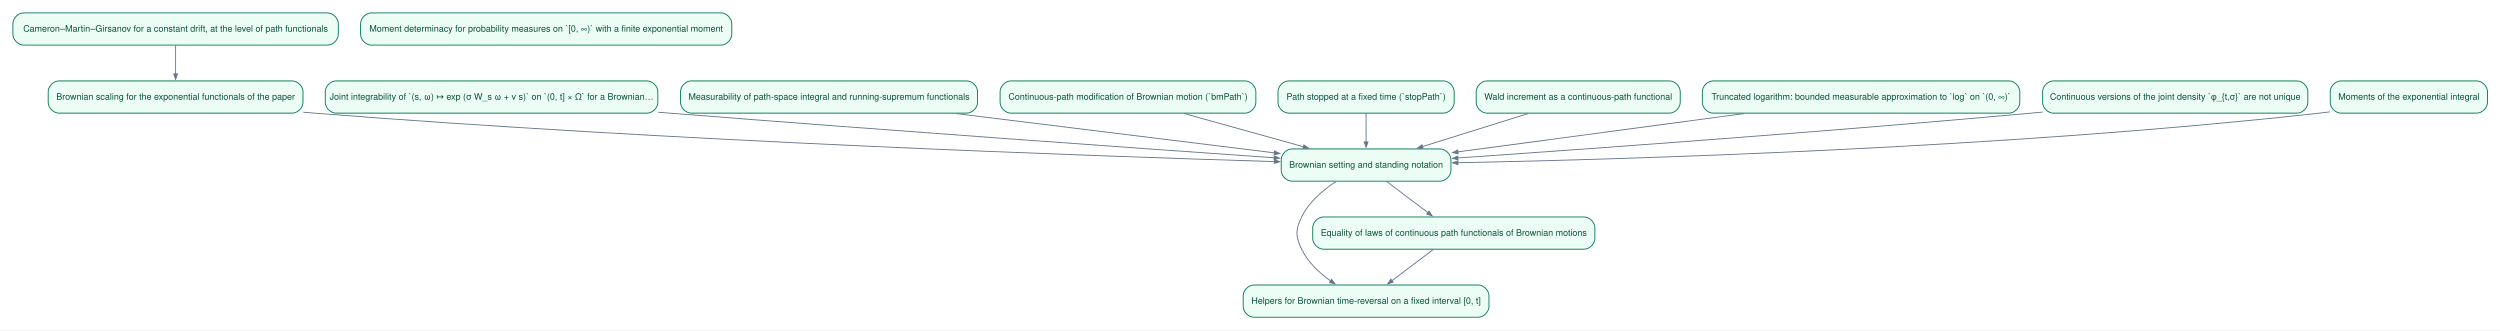
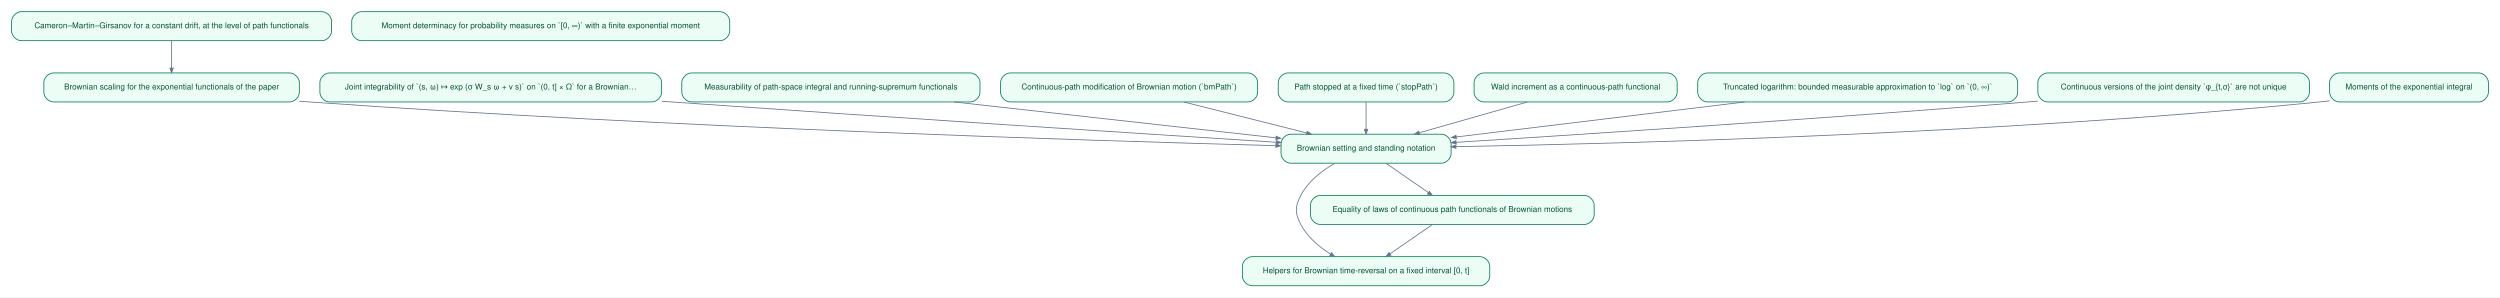
- <svg xmlns="http://www.w3.org/2000/svg" xmlns:xlink="http://www.w3.org/1999/xlink" width="2793pt" height="369pt" viewBox="0.00 0.00 2793.00 369.00">
+ <svg xmlns="http://www.w3.org/2000/svg" xmlns:xlink="http://www.w3.org/1999/xlink" width="3102pt" height="369pt" viewBox="0.00 0.00 3101.80 368.80">
  <g id="graph0" class="graph" transform="scale(1 1) rotate(0) translate(14.4 354.4)">
-     <polygon fill="white" stroke="none" points="-14.4,14.4 -14.4,-354.4 2779.03,-354.4 2779.03,14.4 -14.4,14.4" />
+     <polygon fill="white" stroke="transparent" points="-14.4,14.4 -14.4,-354.4 3087.4,-354.4 3087.4,14.4 -14.4,14.4" />
    <g id="node1" class="node">
      <g id="a_node1">
        <a xlink:href="Section1/Setting.md" xlink:title="Setting.lean">
-           <path fill="#ecfdf5" stroke="#047857" d="M1594.59,-188C1594.59,-188 1428.97,-188 1428.97,-188 1422.97,-188 1416.97,-182 1416.97,-176 1416.97,-176 1416.97,-164 1416.97,-164 1416.97,-158 1422.97,-152 1428.97,-152 1428.97,-152 1594.59,-152 1594.59,-152 1600.59,-152 1606.59,-158 1606.59,-164 1606.59,-164 1606.59,-176 1606.59,-176 1606.59,-182 1600.59,-188 1594.59,-188" />
-           <text xml:space="preserve" text-anchor="middle" x="1511.78" y="-167" font-family="Helvetica,sans-Serif" font-size="10.00" fill="#064e3b">Brownian setting and standing notation</text>
+           <path fill="#ecfdf5" stroke="#047857" d="M1774,-188C1774,-188 1587,-188 1587,-188 1581,-188 1575,-182 1575,-176 1575,-176 1575,-164 1575,-164 1575,-158 1581,-152 1587,-152 1587,-152 1774,-152 1774,-152 1780,-152 1786,-158 1786,-164 1786,-164 1786,-176 1786,-176 1786,-182 1780,-188 1774,-188" />
+           <text text-anchor="middle" x="1680.5" y="-167.5" font-family="Helvetica,sans-Serif" font-size="10.00" fill="#064e3b">Brownian setting and standing notation</text>
        </a>
      </g>
    </g>
    <g id="node2" class="node">
      <g id="a_node2">
        <a xlink:href="Section1/TimeReversal.md" xlink:title="TimeReversal.lean">
-           <path fill="#ecfdf5" stroke="#047857" d="M1637.08,-36C1637.08,-36 1386.48,-36 1386.48,-36 1380.48,-36 1374.48,-30 1374.48,-24 1374.48,-24 1374.48,-12 1374.48,-12 1374.48,-6 1380.48,0 1386.48,0 1386.48,0 1637.08,0 1637.08,0 1643.08,0 1649.08,-6 1649.08,-12 1649.08,-12 1649.08,-24 1649.08,-24 1649.08,-30 1643.08,-36 1637.08,-36" />
-           <text xml:space="preserve" text-anchor="middle" x="1511.78" y="-15" font-family="Helvetica,sans-Serif" font-size="10.00" fill="#064e3b">Helpers for Brownian time-reversal on a fixed interval [0, t]</text>
+           <path fill="#ecfdf5" stroke="#047857" d="M1822,-36C1822,-36 1539,-36 1539,-36 1533,-36 1527,-30 1527,-24 1527,-24 1527,-12 1527,-12 1527,-6 1533,0 1539,0 1539,0 1822,0 1822,0 1828,0 1834,-6 1834,-12 1834,-12 1834,-24 1834,-24 1834,-30 1828,-36 1822,-36" />
+           <text text-anchor="middle" x="1680.5" y="-15.5" font-family="Helvetica,sans-Serif" font-size="10.00" fill="#064e3b">Helpers for Brownian time-reversal on a fixed interval [0, t]</text>
        </a>
      </g>
    </g>
    <g id="edge10" class="edge">
-       <path fill="none" stroke="#64748b" d="M1478.34,-151.69C1463.64,-142.14 1447.9,-128.79 1439.78,-112 1432.81,-97.6 1432.81,-90.4 1439.78,-76 1446.82,-61.44 1459.59,-49.47 1472.45,-40.32" />
-       <polygon fill="#64748b" stroke="#64748b" points="1473.3,-42.27 1477.08,-37.16 1470.94,-38.8 1473.3,-42.27" />
+       <path fill="none" stroke="#64748b" d="M1641.72,-151.9C1625.58,-142.6 1608.53,-129.4 1599.5,-112 1592.13,-97.8 1592.13,-90.2 1599.5,-76 1607.54,-60.5 1621.95,-48.33 1636.4,-39.29" />
+       <polygon fill="#64748b" stroke="#64748b" points="1637.65,-40.99 1641.72,-36.1 1635.49,-37.39 1637.65,-40.99" />
    </g>
    <g id="node6" class="node">
      <g id="a_node6">
        <a xlink:href="Section1/BMFunctionalLaw.md" xlink:title="BMFunctionalLaw.lean">
-           <path fill="#ecfdf5" stroke="#047857" d="M1755.39,-112C1755.39,-112 1464.17,-112 1464.17,-112 1458.17,-112 1452.17,-106 1452.17,-100 1452.17,-100 1452.17,-88 1452.17,-88 1452.17,-82 1458.17,-76 1464.17,-76 1464.17,-76 1755.39,-76 1755.39,-76 1761.39,-76 1767.39,-82 1767.39,-88 1767.39,-88 1767.39,-100 1767.39,-100 1767.39,-106 1761.39,-112 1755.39,-112" />
-           <text xml:space="preserve" text-anchor="middle" x="1609.78" y="-91" font-family="Helvetica,sans-Serif" font-size="10.00" fill="#064e3b">Equality of laws of continuous path functionals of Brownian motions</text>
+           <path fill="#ecfdf5" stroke="#047857" d="M1951.5,-112C1951.5,-112 1623.5,-112 1623.5,-112 1617.5,-112 1611.5,-106 1611.5,-100 1611.5,-100 1611.5,-88 1611.5,-88 1611.5,-82 1617.5,-76 1623.5,-76 1623.5,-76 1951.5,-76 1951.5,-76 1957.5,-76 1963.5,-82 1963.5,-88 1963.5,-88 1963.5,-100 1963.5,-100 1963.5,-106 1957.5,-112 1951.5,-112" />
+           <text text-anchor="middle" x="1787.5" y="-91.5" font-family="Helvetica,sans-Serif" font-size="10.00" fill="#064e3b">Equality of laws of continuous path functionals of Brownian motions</text>
        </a>
      </g>
    </g>
    <g id="edge9" class="edge">
-       <path fill="none" stroke="#64748b" d="M1534.51,-151.84C1548.39,-141.36 1566.25,-127.87 1581.1,-116.66" />
-       <polygon fill="#64748b" stroke="#64748b" points="1582.1,-118.53 1585.63,-113.24 1579.57,-115.18 1582.1,-118.53" />
+       <path fill="none" stroke="#64748b" d="M1705.32,-151.84C1720.98,-141 1741.31,-126.95 1757.82,-115.52" />
+       <polygon fill="#64748b" stroke="#64748b" points="1759.08,-117.21 1762.82,-112.07 1756.69,-113.76 1759.08,-117.21" />
    </g>
    <g id="node3" class="node">
      <g id="a_node3">
        <a xlink:href="Section1/BrownianScaling.md" xlink:title="BrownianScaling.lean">
-           <path fill="#ecfdf5" stroke="#047857" d="M312.12,-264C312.12,-264 51.44,-264 51.44,-264 45.44,-264 39.44,-258 39.44,-252 39.44,-252 39.44,-240 39.44,-240 39.44,-234 45.44,-228 51.44,-228 51.44,-228 312.12,-228 312.12,-228 318.12,-228 324.12,-234 324.12,-240 324.12,-240 324.12,-252 324.12,-252 324.12,-258 318.12,-264 312.12,-264" />
-           <text xml:space="preserve" text-anchor="middle" x="181.78" y="-243" font-family="Helvetica,sans-Serif" font-size="10.00" fill="#064e3b">Brownian scaling for the exponential functionals of the paper</text>
+           <path fill="#ecfdf5" stroke="#047857" d="M345,-264C345,-264 52,-264 52,-264 46,-264 40,-258 40,-252 40,-252 40,-240 40,-240 40,-234 46,-228 52,-228 52,-228 345,-228 345,-228 351,-228 357,-234 357,-240 357,-240 357,-252 357,-252 357,-258 351,-264 345,-264" />
+           <text text-anchor="middle" x="198.5" y="-243.5" font-family="Helvetica,sans-Serif" font-size="10.00" fill="#064e3b">Brownian scaling for the exponential functionals of the paper</text>
        </a>
      </g>
    </g>
    <g id="edge3" class="edge">
-       <path fill="none" stroke="#64748b" d="M324.48,-229.02C328.63,-228.66 332.73,-228.32 336.78,-228 732.72,-196.71 1205.17,-180.07 1409.4,-173.87" />
-       <polygon fill="#64748b" stroke="#64748b" points="1409.4,-175.97 1415.33,-173.69 1409.27,-171.78 1409.4,-175.97" />
+       <path fill="none" stroke="#64748b" d="M357.31,-228.91C361.41,-228.59 365.48,-228.29 369.5,-228 812.73,-196.36 1341.6,-179.84 1568.31,-173.77" />
+       <polygon fill="#64748b" stroke="#64748b" points="1568.66,-175.87 1574.6,-173.61 1568.55,-171.67 1568.66,-175.87" />
    </g>
    <g id="node4" class="node">
      <g id="a_node4">
        <a xlink:href="Section1/CameronMartin.md" xlink:title="CameronMartin.lean">
-           <path fill="#ecfdf5" stroke="#047857" d="M351.56,-340C351.56,-340 12,-340 12,-340 6,-340 0,-334 0,-328 0,-328 0,-316 0,-316 0,-310 6,-304 12,-304 12,-304 351.56,-304 351.56,-304 357.56,-304 363.56,-310 363.56,-316 363.56,-316 363.56,-328 363.56,-328 363.56,-334 357.56,-340 351.56,-340" />
-           <text xml:space="preserve" text-anchor="middle" x="181.78" y="-319" font-family="Helvetica,sans-Serif" font-size="10.00" fill="#064e3b">Cameron–Martin–Girsanov for a constant drift, at the level of path functionals</text>
+           <path fill="#ecfdf5" stroke="#047857" d="M385,-340C385,-340 12,-340 12,-340 6,-340 0,-334 0,-328 0,-328 0,-316 0,-316 0,-310 6,-304 12,-304 12,-304 385,-304 385,-304 391,-304 397,-310 397,-316 397,-316 397,-328 397,-328 397,-334 391,-340 385,-340" />
+           <text text-anchor="middle" x="198.5" y="-319.5" font-family="Helvetica,sans-Serif" font-size="10.00" fill="#064e3b">Cameron–Martin–Girsanov for a constant drift, at the level of path functionals</text>
        </a>
      </g>
    </g>
    <g id="edge4" class="edge">
-       <path fill="none" stroke="#64748b" d="M181.78,-303.84C181.78,-294.29 181.78,-282.23 181.78,-271.68" />
-       <polygon fill="#64748b" stroke="#64748b" points="183.88,-271.84 181.78,-265.84 179.68,-271.84 183.88,-271.84" />
+       <path fill="none" stroke="#64748b" d="M198.5,-303.84C198.5,-293.84 198.5,-281.11 198.5,-270.23" />
+       <polygon fill="#64748b" stroke="#64748b" points="200.6,-270.07 198.5,-264.07 196.4,-270.07 200.6,-270.07" />
    </g>
    <g id="node5" class="node">
      <g id="a_node5">
        <a xlink:href="Section1/ExpBMIntegrable.md" xlink:title="ExpBMIntegrable.lean">
-           <path fill="#ecfdf5" stroke="#047857" d="M708.56,-264C708.56,-264 361,-264 361,-264 355,-264 349,-258 349,-252 349,-252 349,-240 349,-240 349,-234 355,-228 361,-228 361,-228 708.56,-228 708.56,-228 714.56,-228 720.56,-234 720.56,-240 720.56,-240 720.56,-252 720.56,-252 720.56,-258 714.56,-264 708.56,-264" />
-           <text xml:space="preserve" text-anchor="middle" x="534.78" y="-243" font-family="Helvetica,sans-Serif" font-size="10.00" fill="#064e3b">Joint integrability of `(s, ω) ↦ exp (σ W_s ω + ν s)` on `(0, t] × Ω` for a Brownian…</text>
+           <path fill="#ecfdf5" stroke="#047857" d="M794.5,-264C794.5,-264 394.5,-264 394.5,-264 388.5,-264 382.5,-258 382.5,-252 382.5,-252 382.5,-240 382.5,-240 382.5,-234 388.5,-228 394.5,-228 394.5,-228 794.5,-228 794.5,-228 800.5,-228 806.5,-234 806.5,-240 806.5,-240 806.5,-252 806.5,-252 806.5,-258 800.5,-264 794.5,-264" />
+           <text text-anchor="middle" x="594.5" y="-243.5" font-family="Helvetica,sans-Serif" font-size="10.00" fill="#064e3b">Joint integrability of `(s, ω) ↦ exp (σ W_s ω + ν s)` on `(0, t] × Ω` for a Brownian…</text>
        </a>
      </g>
    </g>
    <g id="edge6" class="edge">
-       <path fill="none" stroke="#64748b" d="M720.94,-229.03C725.26,-228.68 729.55,-228.34 733.78,-228 975.75,-208.8 1260.24,-188.55 1409.11,-178.12" />
-       <polygon fill="#64748b" stroke="#64748b" points="1409.19,-180.22 1415.03,-177.71 1408.9,-176.04 1409.19,-180.22" />
+       <path fill="none" stroke="#64748b" d="M806.72,-228.84C810.68,-228.56 814.61,-228.28 818.5,-228 1087.69,-208.89 1404.32,-188.48 1568.72,-178.04" />
+       <polygon fill="#64748b" stroke="#64748b" points="1569.13,-180.12 1574.98,-177.65 1568.86,-175.93 1569.13,-180.12" />
    </g>
    <g id="edge1" class="edge">
-       <path fill="none" stroke="#64748b" d="M1587.05,-75.84C1573.17,-65.36 1555.31,-51.87 1540.46,-40.66" />
-       <polygon fill="#64748b" stroke="#64748b" points="1541.99,-39.18 1535.93,-37.24 1539.46,-42.53 1541.99,-39.18" />
+       <path fill="none" stroke="#64748b" d="M1762.68,-75.84C1747.02,-65 1726.69,-50.95 1710.18,-39.52" />
+       <polygon fill="#64748b" stroke="#64748b" points="1711.31,-37.76 1705.18,-36.07 1708.92,-41.21 1711.31,-37.76" />
    </g>
    <g id="node7" class="node">
      <g id="a_node7">
        <a xlink:href="Section1/PathMeasurable.md" xlink:title="PathMeasurable.lean">
-           <path fill="#ecfdf5" stroke="#047857" d="M1065.73,-264C1065.73,-264 757.83,-264 757.83,-264 751.83,-264 745.83,-258 745.83,-252 745.83,-252 745.83,-240 745.83,-240 745.83,-234 751.83,-228 757.83,-228 757.83,-228 1065.73,-228 1065.73,-228 1071.73,-228 1077.73,-234 1077.73,-240 1077.73,-240 1077.73,-252 1077.73,-252 1077.73,-258 1071.73,-264 1065.73,-264" />
-           <text xml:space="preserve" text-anchor="middle" x="911.78" y="-243" font-family="Helvetica,sans-Serif" font-size="10.00" fill="#064e3b">Measurability of path-space integral and running-supremum functionals</text>
+           <path fill="#ecfdf5" stroke="#047857" d="M1189.5,-264C1189.5,-264 843.5,-264 843.5,-264 837.5,-264 831.5,-258 831.5,-252 831.5,-252 831.5,-240 831.5,-240 831.5,-234 837.5,-228 843.5,-228 843.5,-228 1189.5,-228 1189.5,-228 1195.5,-228 1201.5,-234 1201.5,-240 1201.5,-240 1201.5,-252 1201.5,-252 1201.5,-258 1195.5,-264 1189.5,-264" />
+           <text text-anchor="middle" x="1016.5" y="-243.5" font-family="Helvetica,sans-Serif" font-size="10.00" fill="#064e3b">Measurability of path-space integral and running-supremum functionals</text>
        </a>
      </g>
    </g>
    <g id="edge8" class="edge">
-       <path fill="none" stroke="#64748b" d="M1053.59,-227.51C1162.95,-214.02 1311.58,-195.69 1409.52,-183.61" />
-       <polygon fill="#64748b" stroke="#64748b" points="1409.57,-185.72 1415.27,-182.9 1409.06,-181.55 1409.57,-185.72" />
+       <path fill="none" stroke="#64748b" d="M1169.25,-227.98C1291.12,-214.4 1459,-195.69 1568.61,-183.47" />
+       <polygon fill="#64748b" stroke="#64748b" points="1569.04,-185.54 1574.77,-182.78 1568.57,-181.36 1569.04,-185.54" />
    </g>
    <g id="node8" class="node">
      <g id="a_node8">
        <a xlink:href="Section1/BmPath.md" xlink:title="BmPath.lean">
-           <path fill="#ecfdf5" stroke="#047857" d="M1376.65,-264C1376.65,-264 1114.91,-264 1114.91,-264 1108.91,-264 1102.91,-258 1102.91,-252 1102.91,-252 1102.91,-240 1102.91,-240 1102.91,-234 1108.91,-228 1114.91,-228 1114.91,-228 1376.65,-228 1376.65,-228 1382.65,-228 1388.65,-234 1388.65,-240 1388.65,-240 1388.65,-252 1388.65,-252 1388.65,-258 1382.65,-264 1376.65,-264" />
-           <text xml:space="preserve" text-anchor="middle" x="1245.78" y="-243" font-family="Helvetica,sans-Serif" font-size="10.00" fill="#064e3b">Continuous-path modification of Brownian motion (`bmPath`)</text>
+           <path fill="#ecfdf5" stroke="#047857" d="M1534,-264C1534,-264 1239,-264 1239,-264 1233,-264 1227,-258 1227,-252 1227,-252 1227,-240 1227,-240 1227,-234 1233,-228 1239,-228 1239,-228 1534,-228 1534,-228 1540,-228 1546,-234 1546,-240 1546,-240 1546,-252 1546,-252 1546,-258 1540,-264 1534,-264" />
+           <text text-anchor="middle" x="1386.5" y="-243.5" font-family="Helvetica,sans-Serif" font-size="10.00" fill="#064e3b">Continuous-path modification of Brownian motion (`bmPath`)</text>
        </a>
      </g>
    </g>
    <g id="edge2" class="edge">
-       <path fill="none" stroke="#64748b" d="M1308.48,-227.56C1348.56,-216.41 1400.58,-201.94 1441.97,-190.42" />
-       <polygon fill="#64748b" stroke="#64748b" points="1442.36,-192.49 1447.58,-188.86 1441.24,-188.44 1442.36,-192.49" />
+       <path fill="none" stroke="#64748b" d="M1454.32,-227.93C1499.94,-216.45 1560.05,-201.32 1606.84,-189.54" />
+       <polygon fill="#64748b" stroke="#64748b" points="1607.46,-191.55 1612.77,-188.05 1606.44,-187.48 1607.46,-191.55" />
    </g>
    <g id="node9" class="node">
      <g id="a_node9">
        <a xlink:href="Section1/StopPath.md" xlink:title="StopPath.lean">
-           <path fill="#ecfdf5" stroke="#047857" d="M1598.19,-264C1598.19,-264 1425.37,-264 1425.37,-264 1419.37,-264 1413.37,-258 1413.37,-252 1413.37,-252 1413.37,-240 1413.37,-240 1413.37,-234 1419.37,-228 1425.37,-228 1425.37,-228 1598.19,-228 1598.19,-228 1604.19,-228 1610.19,-234 1610.19,-240 1610.19,-240 1610.19,-252 1610.19,-252 1610.19,-258 1604.19,-264 1598.19,-264" />
-           <text xml:space="preserve" text-anchor="middle" x="1511.78" y="-243" font-family="Helvetica,sans-Serif" font-size="10.00" fill="#064e3b">Path stopped at a fixed time (`stopPath`)</text>
+           <path fill="#ecfdf5" stroke="#047857" d="M1777.5,-264C1777.5,-264 1583.5,-264 1583.5,-264 1577.5,-264 1571.5,-258 1571.5,-252 1571.5,-252 1571.5,-240 1571.5,-240 1571.5,-234 1577.5,-228 1583.5,-228 1583.5,-228 1777.5,-228 1777.5,-228 1783.5,-228 1789.5,-234 1789.5,-240 1789.5,-240 1789.5,-252 1789.5,-252 1789.5,-258 1783.5,-264 1777.5,-264" />
+           <text text-anchor="middle" x="1680.5" y="-243.5" font-family="Helvetica,sans-Serif" font-size="10.00" fill="#064e3b">Path stopped at a fixed time (`stopPath`)</text>
        </a>
      </g>
    </g>
    <g id="edge11" class="edge">
-       <path fill="none" stroke="#64748b" d="M1511.78,-227.84C1511.78,-218.29 1511.78,-206.23 1511.78,-195.68" />
-       <polygon fill="#64748b" stroke="#64748b" points="1513.88,-195.84 1511.78,-189.84 1509.68,-195.84 1513.88,-195.84" />
+       <path fill="none" stroke="#64748b" d="M1680.5,-227.84C1680.5,-217.84 1680.5,-205.11 1680.5,-194.23" />
+       <polygon fill="#64748b" stroke="#64748b" points="1682.6,-194.07 1680.5,-188.07 1678.4,-194.07 1682.6,-194.07" />
    </g>
    <g id="node10" class="node">
      <g id="a_node10">
        <a xlink:href="Section1/WaldIncrementFromPaths.md" xlink:title="WaldIncrementFromPaths.lean">
-           <path fill="#ecfdf5" stroke="#047857" d="M1850.76,-264C1850.76,-264 1646.8,-264 1646.8,-264 1640.8,-264 1634.8,-258 1634.8,-252 1634.8,-252 1634.8,-240 1634.8,-240 1634.8,-234 1640.8,-228 1646.8,-228 1646.8,-228 1850.76,-228 1850.76,-228 1856.76,-228 1862.76,-234 1862.76,-240 1862.76,-240 1862.76,-252 1862.76,-252 1862.76,-258 1856.76,-264 1850.76,-264" />
-           <text xml:space="preserve" text-anchor="middle" x="1748.78" y="-243" font-family="Helvetica,sans-Serif" font-size="10.00" fill="#064e3b">Wald increment as a continuous-path functional</text>
+           <path fill="#ecfdf5" stroke="#047857" d="M2054.5,-264C2054.5,-264 1826.5,-264 1826.5,-264 1820.5,-264 1814.5,-258 1814.5,-252 1814.5,-252 1814.5,-240 1814.5,-240 1814.5,-234 1820.5,-228 1826.5,-228 1826.5,-228 2054.5,-228 2054.5,-228 2060.5,-228 2066.5,-234 2066.5,-240 2066.5,-240 2066.5,-252 2066.5,-252 2066.5,-258 2060.5,-264 2054.5,-264" />
+           <text text-anchor="middle" x="1940.5" y="-243.5" font-family="Helvetica,sans-Serif" font-size="10.00" fill="#064e3b">Wald increment as a continuous-path functional</text>
        </a>
      </g>
    </g>
    <g id="edge13" class="edge">
-       <path fill="none" stroke="#64748b" d="M1692.91,-227.56C1657.36,-216.45 1611.24,-202.06 1574.44,-190.56" />
-       <polygon fill="#64748b" stroke="#64748b" points="1575.48,-188.69 1569.13,-188.91 1574.23,-192.7 1575.48,-188.69" />
+       <path fill="none" stroke="#64748b" d="M1880.52,-227.93C1840.5,-216.54 1787.86,-201.56 1746.62,-189.82" />
+       <polygon fill="#64748b" stroke="#64748b" points="1746.97,-187.73 1740.62,-188.11 1745.82,-191.77 1746.97,-187.73" />
    </g>
    <g id="node11" class="node">
      <g id="a_node11">
        <a xlink:href="Section1/TruncLog.md" xlink:title="TruncLog.lean">
-           <path fill="#ecfdf5" stroke="#047857" d="M2230.12,-264C2230.12,-264 1899.44,-264 1899.44,-264 1893.44,-264 1887.44,-258 1887.44,-252 1887.44,-252 1887.44,-240 1887.44,-240 1887.44,-234 1893.44,-228 1899.44,-228 1899.44,-228 2230.12,-228 2230.12,-228 2236.12,-228 2242.12,-234 2242.12,-240 2242.12,-240 2242.12,-252 2242.12,-252 2242.12,-258 2236.12,-264 2230.12,-264" />
-           <text xml:space="preserve" text-anchor="middle" x="2064.78" y="-243" font-family="Helvetica,sans-Serif" font-size="10.00" fill="#064e3b">Truncated logarithm: bounded measurable approximation to `log` on `(0, ∞)`</text>
+           <path fill="#ecfdf5" stroke="#047857" d="M2477,-264C2477,-264 2104,-264 2104,-264 2098,-264 2092,-258 2092,-252 2092,-252 2092,-240 2092,-240 2092,-234 2098,-228 2104,-228 2104,-228 2477,-228 2477,-228 2483,-228 2489,-234 2489,-240 2489,-240 2489,-252 2489,-252 2489,-258 2483,-264 2477,-264" />
+           <text text-anchor="middle" x="2290.5" y="-243.5" font-family="Helvetica,sans-Serif" font-size="10.00" fill="#064e3b">Truncated logarithm: bounded measurable approximation to `log` on `(0, ∞)`</text>
        </a>
      </g>
    </g>
    <g id="edge12" class="edge">
-       <path fill="none" stroke="#64748b" d="M1934.08,-227.51C1836.29,-214.42 1704.42,-196.78 1614.21,-184.71" />
-       <polygon fill="#64748b" stroke="#64748b" points="1614.7,-182.65 1608.48,-183.94 1614.15,-186.82 1614.7,-182.65" />
+       <path fill="none" stroke="#64748b" d="M2150.17,-227.98C2041.52,-214.8 1893.05,-196.78 1792.33,-184.57" />
+       <polygon fill="#64748b" stroke="#64748b" points="1792.58,-182.48 1786.37,-183.84 1792.08,-186.65 1792.58,-182.48" />
    </g>
    <g id="node12" class="node">
      <g id="a_node12">
        <a xlink:href="Section1/DensityVersions.md" xlink:title="DensityVersions.lean">
-           <path fill="#ecfdf5" stroke="#047857" d="M2551.95,-264C2551.95,-264 2279.61,-264 2279.61,-264 2273.61,-264 2267.61,-258 2267.61,-252 2267.61,-252 2267.61,-240 2267.61,-240 2267.61,-234 2273.61,-228 2279.61,-228 2279.61,-228 2551.95,-228 2551.95,-228 2557.95,-228 2563.95,-234 2563.95,-240 2563.95,-240 2563.95,-252 2563.95,-252 2563.95,-258 2557.95,-264 2551.95,-264" />
-           <text xml:space="preserve" text-anchor="middle" x="2415.78" y="-243" font-family="Helvetica,sans-Serif" font-size="10.00" fill="#064e3b">Continuous versions of the joint density `φ_{t,σ}` are not unique</text>
+           <path fill="#ecfdf5" stroke="#047857" d="M2839,-264C2839,-264 2526,-264 2526,-264 2520,-264 2514,-258 2514,-252 2514,-252 2514,-240 2514,-240 2514,-234 2520,-228 2526,-228 2526,-228 2839,-228 2839,-228 2845,-228 2851,-234 2851,-240 2851,-240 2851,-252 2851,-252 2851,-258 2845,-264 2839,-264" />
+           <text text-anchor="middle" x="2682.5" y="-243.5" font-family="Helvetica,sans-Serif" font-size="10.00" fill="#064e3b">Continuous versions of the joint density `φ_{t,σ}` are not unique</text>
        </a>
      </g>
    </g>
    <g id="edge5" class="edge">
-       <path fill="none" stroke="#64748b" d="M2267.54,-229.19C2263.24,-228.78 2258.98,-228.38 2254.78,-228 2026.09,-207.16 1757.32,-187.82 1614.01,-177.91" />
-       <polygon fill="#64748b" stroke="#64748b" points="1614.5,-175.84 1608.37,-177.52 1614.21,-180.03 1614.5,-175.84" />
+       <path fill="none" stroke="#64748b" d="M2513.91,-229.03C2509.73,-228.68 2505.59,-228.33 2501.5,-228 2248.08,-207.3 1950.24,-187.84 1792.21,-177.89" />
+       <polygon fill="#64748b" stroke="#64748b" points="1792.31,-175.79 1786.19,-177.51 1792.04,-179.99 1792.31,-175.79" />
    </g>
    <g id="node13" class="node">
      <g id="a_node13">
        <a xlink:href="Section1/MomentUniqueness.md" xlink:title="MomentUniqueness.lean">
-           <path fill="#ecfdf5" stroke="#047857" d="M791.12,-340C791.12,-340 400.44,-340 400.44,-340 394.44,-340 388.44,-334 388.44,-328 388.44,-328 388.44,-316 388.44,-316 388.44,-310 394.44,-304 400.44,-304 400.44,-304 791.12,-304 791.12,-304 797.12,-304 803.12,-310 803.12,-316 803.12,-316 803.12,-328 803.12,-328 803.12,-334 797.12,-340 791.12,-340" />
-           <text xml:space="preserve" text-anchor="middle" x="595.78" y="-319" font-family="Helvetica,sans-Serif" font-size="10.00" fill="#064e3b">Moment determinacy for probability measures on `[0, ∞)` with a finite exponential moment</text>
+           <path fill="#ecfdf5" stroke="#047857" d="M879,-340C879,-340 434,-340 434,-340 428,-340 422,-334 422,-328 422,-328 422,-316 422,-316 422,-310 428,-304 434,-304 434,-304 879,-304 879,-304 885,-304 891,-310 891,-316 891,-316 891,-328 891,-328 891,-334 885,-340 879,-340" />
+           <text text-anchor="middle" x="656.5" y="-319.5" font-family="Helvetica,sans-Serif" font-size="10.00" fill="#064e3b">Moment determinacy for probability measures on `[0, ∞)` with a finite exponential moment</text>
        </a>
      </g>
    </g>
    <g id="node14" class="node">
      <g id="a_node14">
        <a xlink:href="Section1/IntegralMoments.md" xlink:title="IntegralMoments.lean">
-           <path fill="#ecfdf5" stroke="#047857" d="M2752.63,-264C2752.63,-264 2600.93,-264 2600.93,-264 2594.93,-264 2588.93,-258 2588.93,-252 2588.93,-252 2588.93,-240 2588.93,-240 2588.93,-234 2594.93,-228 2600.93,-228 2600.93,-228 2752.63,-228 2752.63,-228 2758.63,-228 2764.63,-234 2764.63,-240 2764.63,-240 2764.63,-252 2764.63,-252 2764.63,-258 2758.63,-264 2752.63,-264" />
-           <text xml:space="preserve" text-anchor="middle" x="2676.78" y="-243" font-family="Helvetica,sans-Serif" font-size="10.00" fill="#064e3b">Moments of the exponential integral</text>
+           <path fill="#ecfdf5" stroke="#047857" d="M3061,-264C3061,-264 2888,-264 2888,-264 2882,-264 2876,-258 2876,-252 2876,-252 2876,-240 2876,-240 2876,-234 2882,-228 2888,-228 2888,-228 3061,-228 3061,-228 3067,-228 3073,-234 3073,-240 3073,-240 3073,-252 3073,-252 3073,-258 3067,-264 3061,-264" />
+           <text text-anchor="middle" x="2974.5" y="-243.5" font-family="Helvetica,sans-Serif" font-size="10.00" fill="#064e3b">Moments of the exponential integral</text>
        </a>
      </g>
    </g>
    <g id="edge7" class="edge">
-       <path fill="none" stroke="#64748b" d="M2588.52,-229.43C2584.56,-228.91 2580.63,-228.43 2576.78,-228 2224.94,-188.81 1804.59,-176.36 1614.33,-172.57" />
-       <polygon fill="#64748b" stroke="#64748b" points="1614.38,-170.48 1608.34,-172.46 1614.3,-174.67 1614.38,-170.48" />
+       <path fill="none" stroke="#64748b" d="M2875.92,-229.36C2871.73,-228.87 2867.57,-228.41 2863.5,-228 2470.97,-188.59 2002.35,-176.24 1792.16,-172.52" />
+       <polygon fill="#64748b" stroke="#64748b" points="1792.05,-170.42 1786.01,-172.41 1791.98,-174.62 1792.05,-170.42" />
    </g>
  </g>
</svg>
